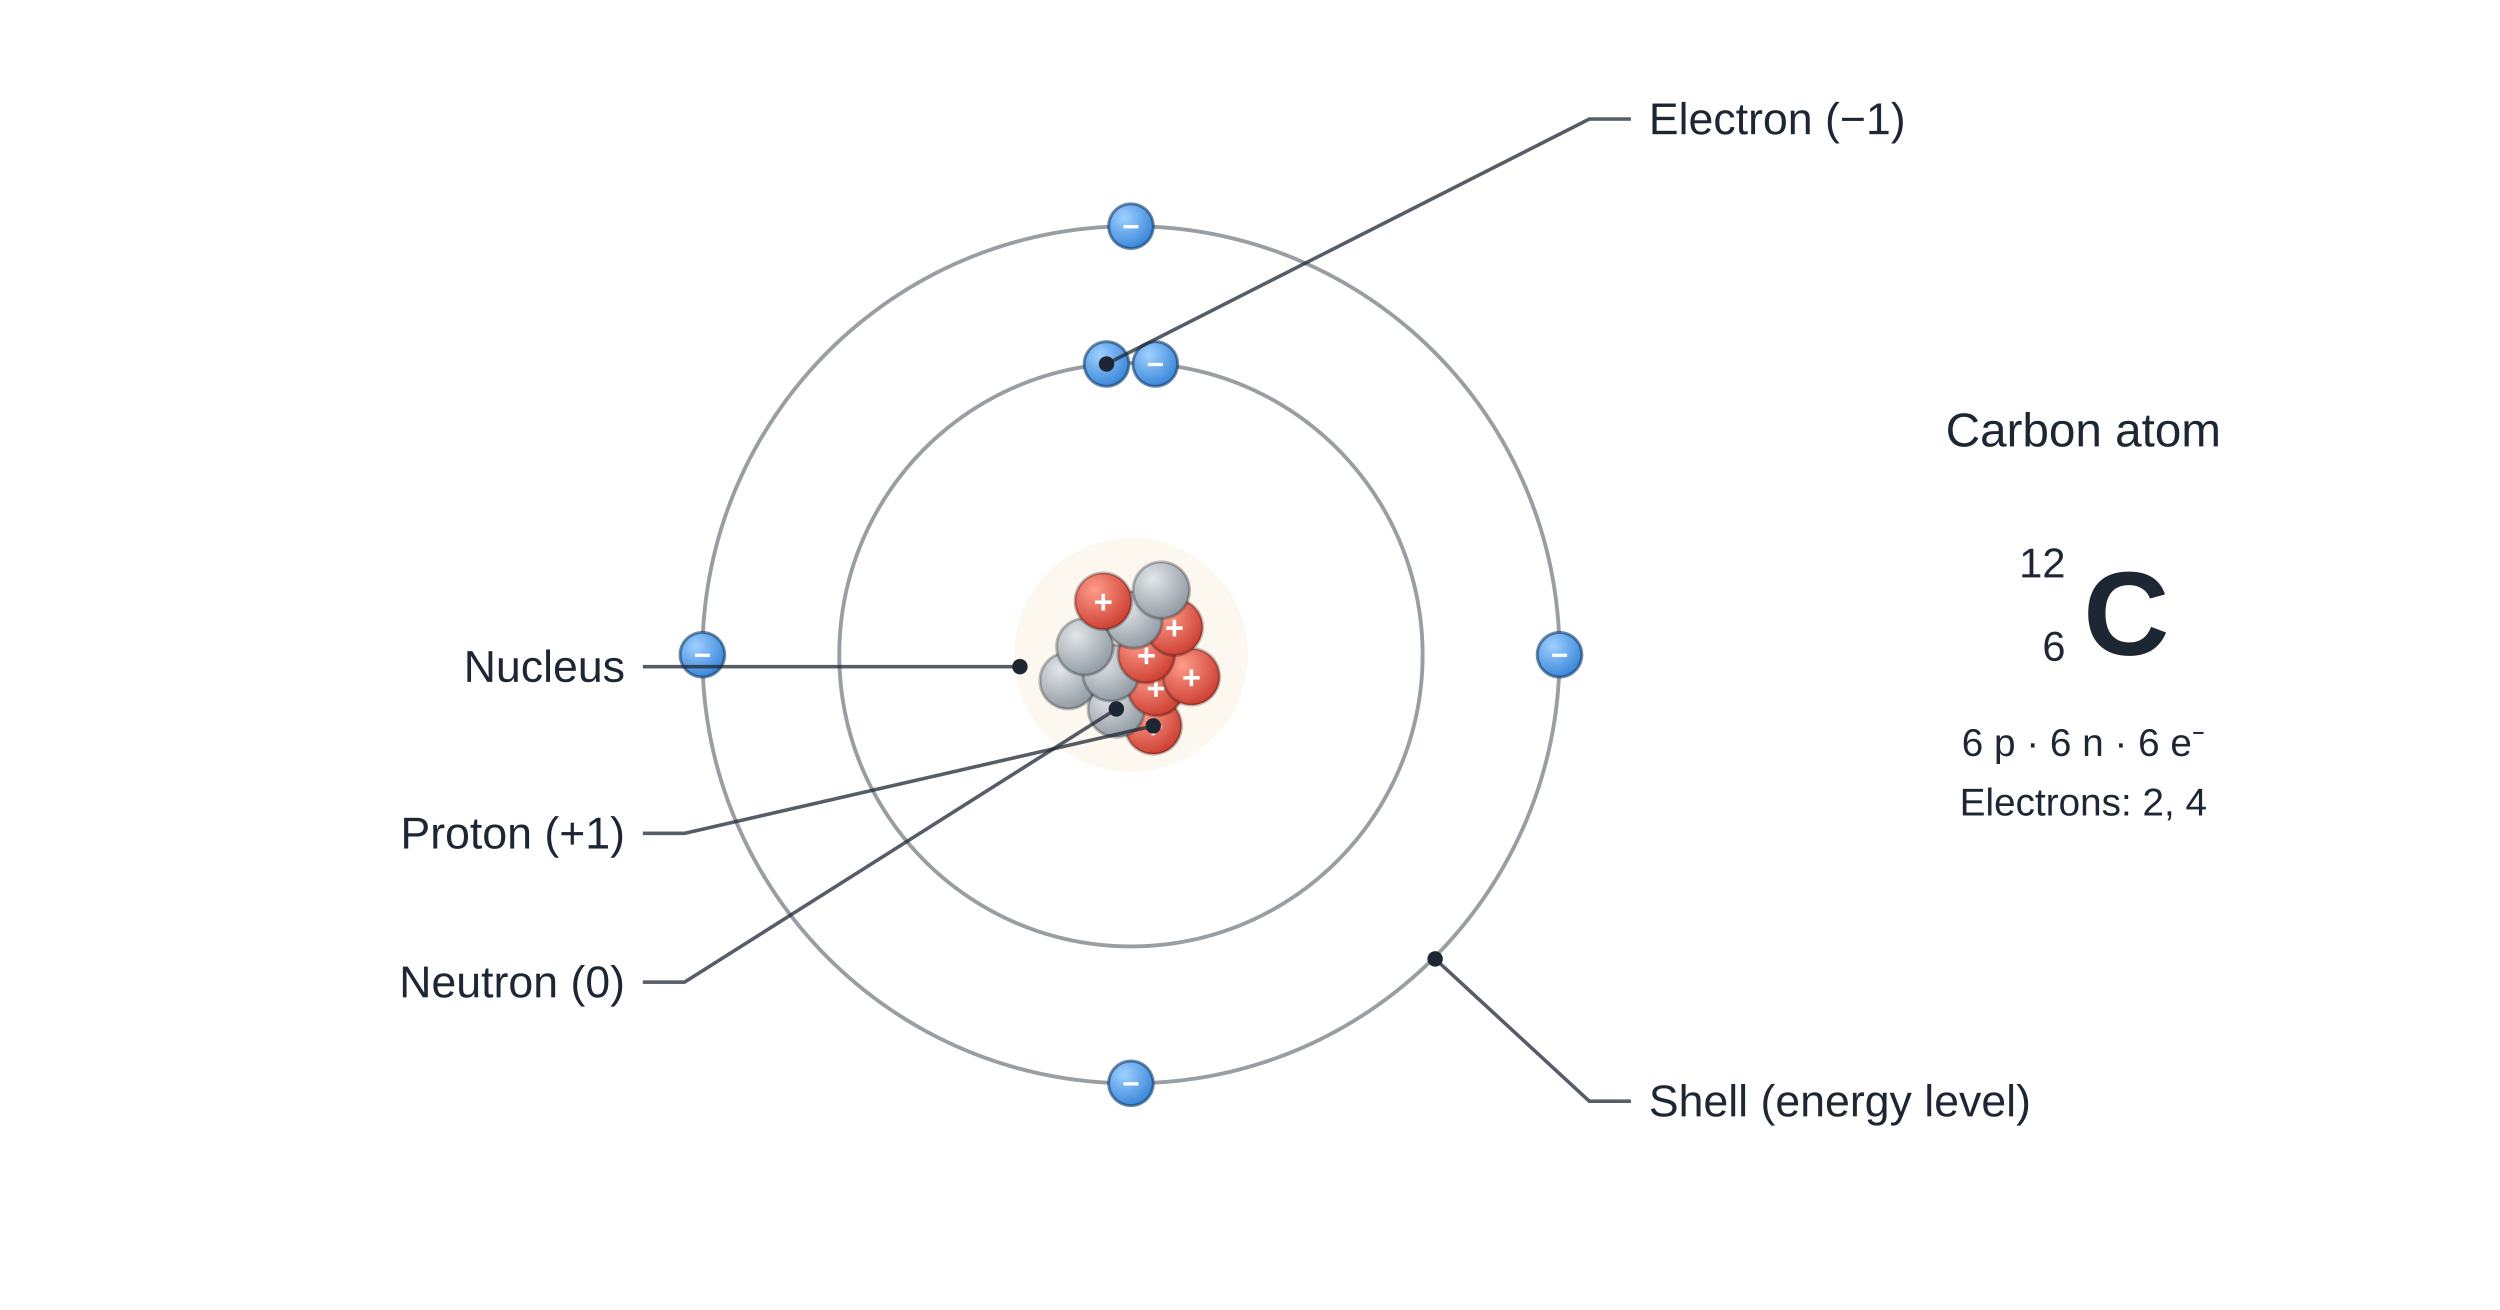
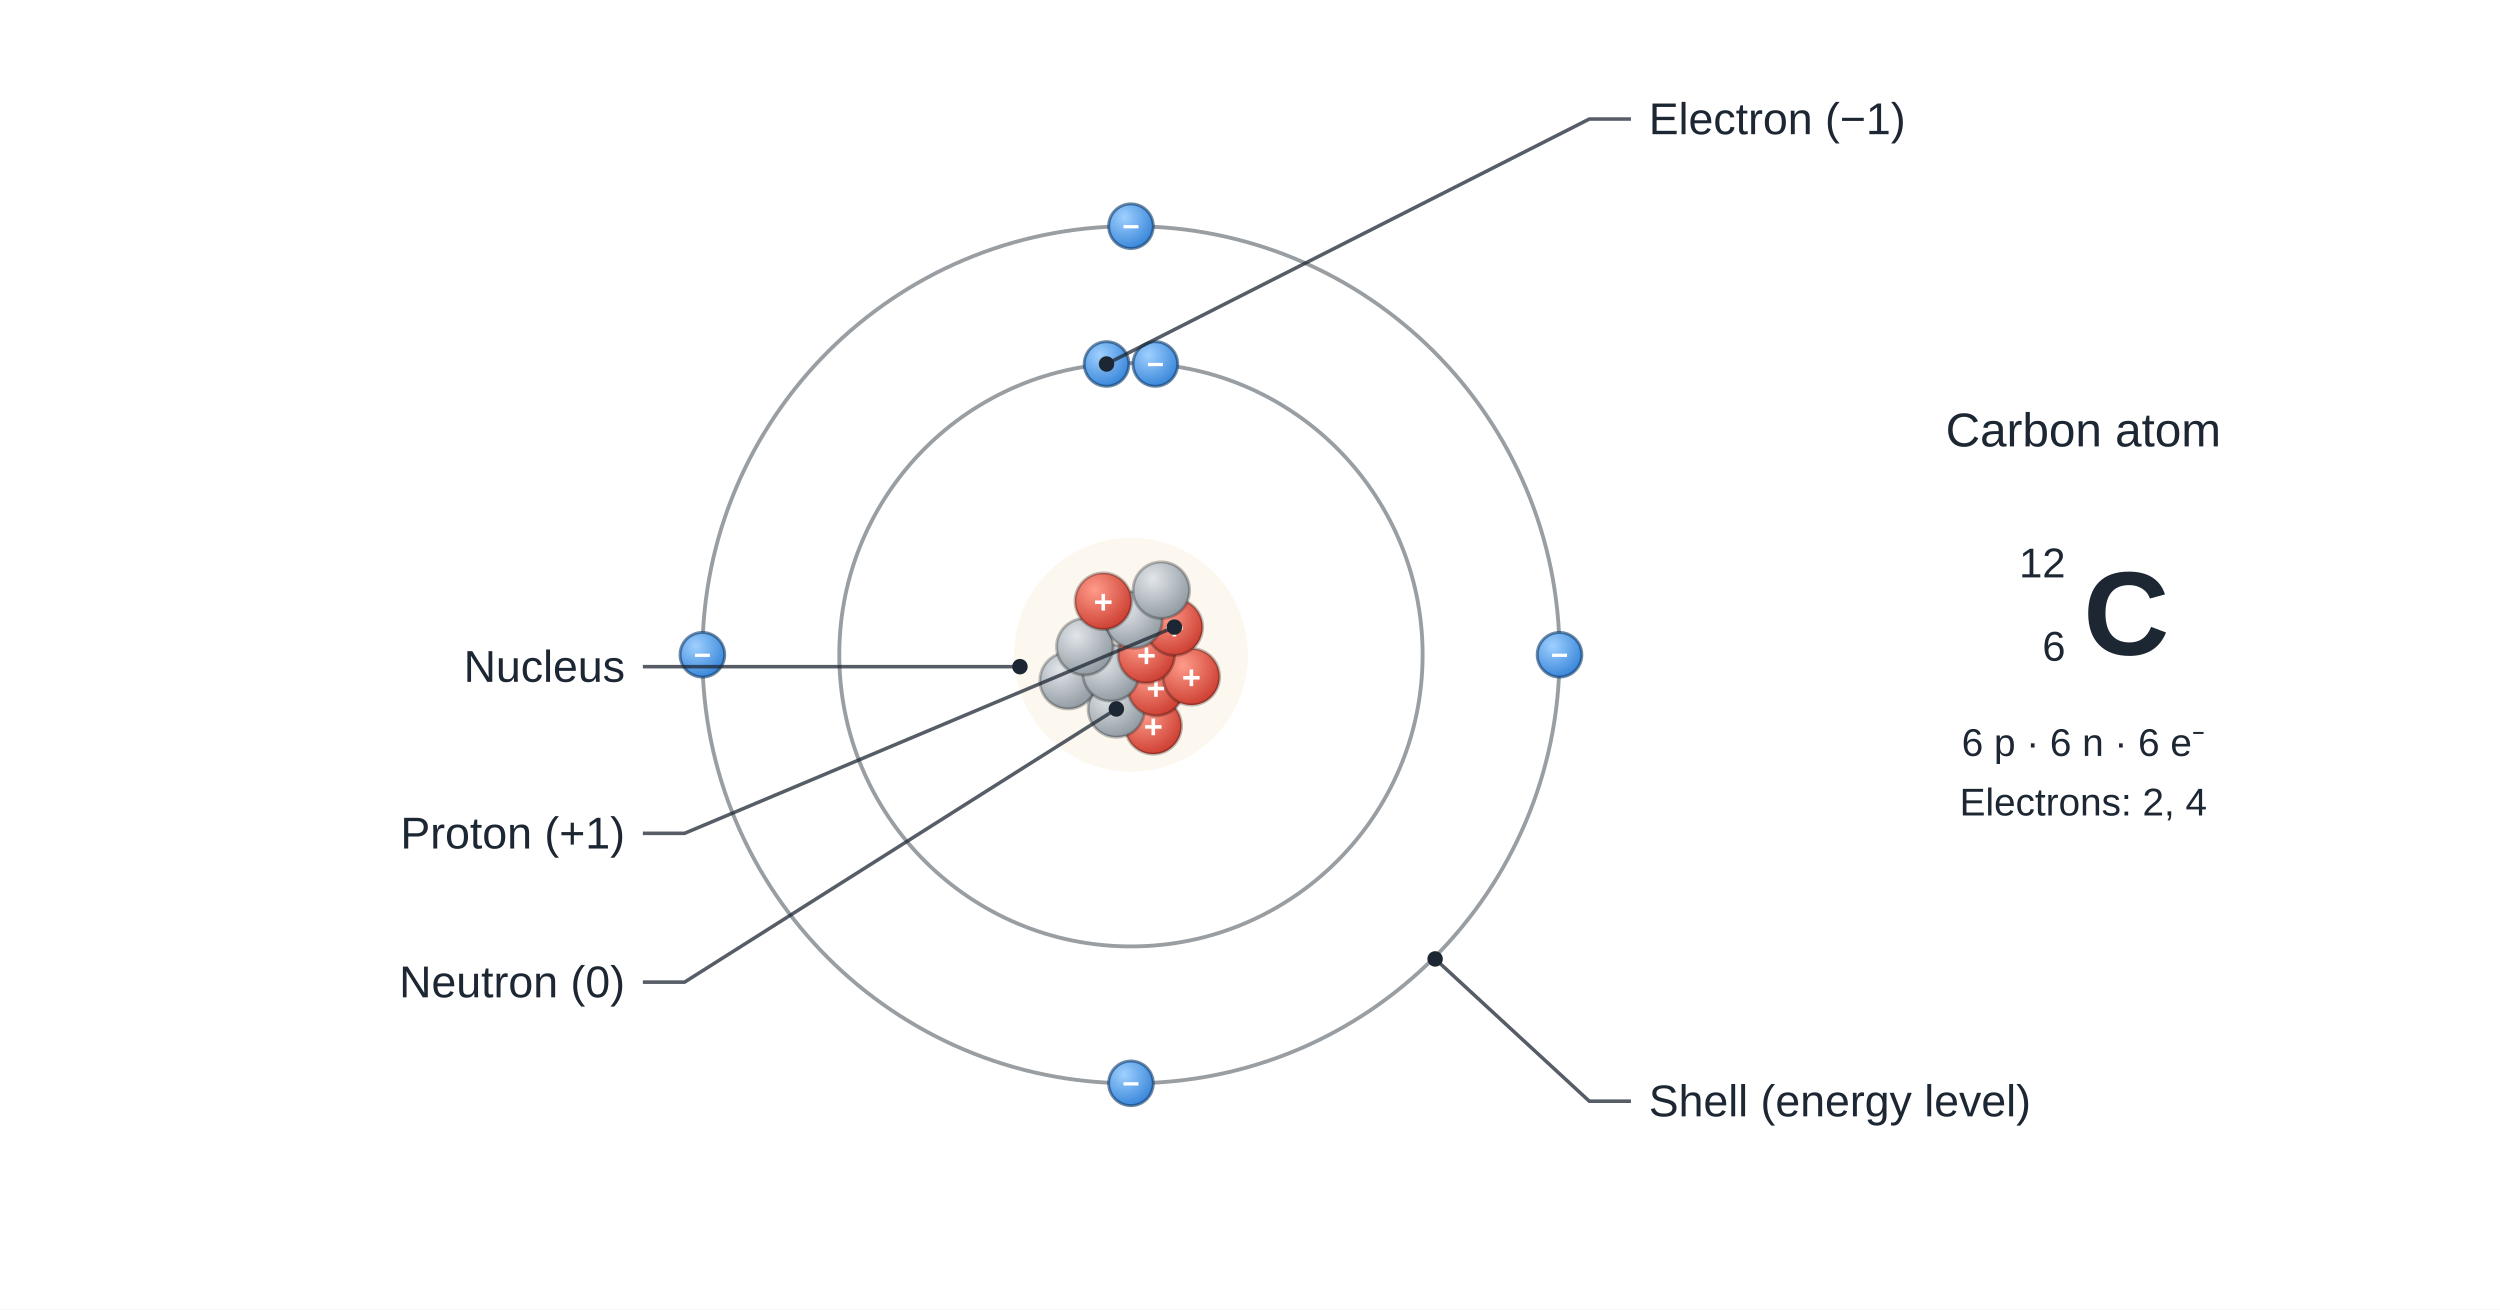
<svg xmlns="http://www.w3.org/2000/svg" viewBox="0 0 840 440" role="img" aria-label="Atom diagram of carbon: 6 protons, 6 neutrons, 6 electrons arranged 2, 4" width="840" height="440" font-family="Arial, Helvetica, sans-serif" color="#1d2733">
  <rect x="0" y="0" width="840" height="440" fill="#ffffff" />
  <defs>
    <radialGradient id="sf3-p" cx=".35" cy=".3" r=".8">
      <stop offset="0" stop-color="#ff9b8a" />
      <stop offset="1" stop-color="#c8372a" />
    </radialGradient>
    <radialGradient id="sf3-n" cx=".35" cy=".3" r=".8">
      <stop offset="0" stop-color="#e2e6ea" />
      <stop offset="1" stop-color="#8a949c" />
    </radialGradient>
    <radialGradient id="sf3-e" cx=".35" cy=".3" r=".8">
      <stop offset="0" stop-color="#9fd0ff" />
      <stop offset="1" stop-color="#2f7fd6" />
    </radialGradient>
  </defs>
  <circle cx="380" cy="220" r="98.0" fill="none" stroke="#1d2733" stroke-width="1.3" opacity=".45" stroke-dasharray="0" />
  <circle cx="380" cy="220" r="144.0" fill="none" stroke="#1d2733" stroke-width="1.3" opacity=".45" stroke-dasharray="0" />
  <circle cx="380" cy="220" r="39.3" fill="#f3d6a8" opacity=".18" />
  <circle cx="387.5" cy="243.9" r="9.5" fill="url(#sf3-p)" stroke="#000" stroke-opacity=".25" />
  <text x="387.5" y="247.9" text-anchor="middle" font-size="11" font-weight="700" class="sf-in" style="fill:#fff">+</text>
  <circle cx="375.1" cy="238.2" r="9.5" fill="url(#sf3-n)" stroke="#000" stroke-opacity=".25" />
  <circle cx="388.4" cy="231.0" r="9.5" fill="url(#sf3-p)" stroke="#000" stroke-opacity=".25" />
  <text x="388.4" y="235.0" text-anchor="middle" font-size="11" font-weight="700" class="sf-in" style="fill:#fff">+</text>
  <circle cx="358.9" cy="228.7" r="9.5" fill="url(#sf3-n)" stroke="#000" stroke-opacity=".25" />
  <circle cx="400.3" cy="227.4" r="9.5" fill="url(#sf3-p)" stroke="#000" stroke-opacity=".25" />
  <text x="400.3" y="231.4" text-anchor="middle" font-size="11" font-weight="700" class="sf-in" style="fill:#fff">+</text>
  <circle cx="373.3" cy="226.1" r="9.5" fill="url(#sf3-n)" stroke="#000" stroke-opacity=".25" />
  <circle cx="385.2" cy="220.0" r="9.5" fill="url(#sf3-p)" stroke="#000" stroke-opacity=".25" />
  <text x="385.2" y="224.0" text-anchor="middle" font-size="11" font-weight="700" class="sf-in" style="fill:#fff">+</text>
  <circle cx="364.5" cy="217.3" r="9.5" fill="url(#sf3-n)" stroke="#000" stroke-opacity=".25" />
  <circle cx="394.6" cy="210.7" r="9.5" fill="url(#sf3-p)" stroke="#000" stroke-opacity=".25" />
  <text x="394.6" y="214.7" text-anchor="middle" font-size="11" font-weight="700" class="sf-in" style="fill:#fff">+</text>
  <circle cx="381.0" cy="208.3" r="9.5" fill="url(#sf3-n)" stroke="#000" stroke-opacity=".25" />
  <circle cx="370.7" cy="202.0" r="9.5" fill="url(#sf3-p)" stroke="#000" stroke-opacity=".25" />
  <text x="370.7" y="206.0" text-anchor="middle" font-size="11" font-weight="700" class="sf-in" style="fill:#fff">+</text>
  <circle cx="390.2" cy="198.3" r="9.5" fill="url(#sf3-n)" stroke="#000" stroke-opacity=".25" />
  <g>
    <circle cx="371.8" cy="122.3" r="7.5" fill="url(#sf3-e)" stroke="#123c6b" stroke-opacity=".6" />
    <text x="371.8" y="125.8" text-anchor="middle" font-size="10" font-weight="700" class="sf-in" style="fill:#fff">−</text>
    <circle cx="388.2" cy="122.3" r="7.5" fill="url(#sf3-e)" stroke="#123c6b" stroke-opacity=".6" />
    <text x="388.2" y="125.8" text-anchor="middle" font-size="10" font-weight="700" class="sf-in" style="fill:#fff">−</text>
  </g>
  <g>
    <circle cx="380.0" cy="76.0" r="7.5" fill="url(#sf3-e)" stroke="#123c6b" stroke-opacity=".6" />
    <text x="380.0" y="79.5" text-anchor="middle" font-size="10" font-weight="700" class="sf-in" style="fill:#fff">−</text>
    <circle cx="524.0" cy="220.0" r="7.5" fill="url(#sf3-e)" stroke="#123c6b" stroke-opacity=".6" />
    <text x="524.0" y="223.5" text-anchor="middle" font-size="10" font-weight="700" class="sf-in" style="fill:#fff">−</text>
    <circle cx="380.0" cy="364.0" r="7.5" fill="url(#sf3-e)" stroke="#123c6b" stroke-opacity=".6" />
    <text x="380.0" y="367.5" text-anchor="middle" font-size="10" font-weight="700" class="sf-in" style="fill:#fff">−</text>
    <circle cx="236.0" cy="220.0" r="7.5" fill="url(#sf3-e)" stroke="#123c6b" stroke-opacity=".6" />
    <text x="236.0" y="223.5" text-anchor="middle" font-size="10" font-weight="700" class="sf-in" style="fill:#fff">−</text>
  </g>
  <path d="M216.0 224.0L230.0 224.0L342.7 224.0" fill="none" stroke="#1d2733" stroke-width="1.2" opacity=".75" />
  <circle cx="342.7" cy="224.0" r="2.6" fill="#1d2733" />
  <g>
    <text x="210.0" y="229.1" text-anchor="end" class="sf-lab" fill="#1d2733" font-size="15">
      <tspan x="210.0" dy="0">Nucleus</tspan>
    </text>
  </g>
-   <path d="M216.0 280.0L230.0 280.0L387.5 243.9" fill="none" stroke="#1d2733" stroke-width="1.2" opacity=".75" />
-   <circle cx="387.5" cy="243.9" r="2.6" fill="#1d2733" />
+   <path d="M216.0 280.0L230.0 280.0L394.6 210.7" fill="none" stroke="#1d2733" stroke-width="1.2" opacity=".75" />
+   <circle cx="394.6" cy="210.7" r="2.6" fill="#1d2733" />
  <g>
    <text x="210.0" y="285.1" text-anchor="end" class="sf-lab" fill="#1d2733" font-size="15">
      <tspan x="210.0" dy="0">Proton (+1)</tspan>
    </text>
  </g>
  <path d="M216.0 330.0L230.0 330.0L375.1 238.2" fill="none" stroke="#1d2733" stroke-width="1.2" opacity=".75" />
  <circle cx="375.1" cy="238.2" r="2.6" fill="#1d2733" />
  <g>
    <text x="210.0" y="335.1" text-anchor="end" class="sf-lab" fill="#1d2733" font-size="15">
      <tspan x="210.0" dy="0">Neutron (0)</tspan>
    </text>
  </g>
  <path d="M548.0 40.0L534.0 40.0L371.8 122.3" fill="none" stroke="#1d2733" stroke-width="1.2" opacity=".75" />
  <circle cx="371.8" cy="122.3" r="2.6" fill="#1d2733" />
  <g>
    <text x="554.0" y="45.1" text-anchor="start" class="sf-lab" fill="#1d2733" font-size="15">
      <tspan x="554.0" dy="0">Electron (−1)</tspan>
    </text>
  </g>
  <path d="M548.0 370.0L534.0 370.0L482.2 322.2" fill="none" stroke="#1d2733" stroke-width="1.2" opacity=".75" />
  <circle cx="482.2" cy="322.2" r="2.6" fill="#1d2733" />
  <g>
    <text x="554.0" y="375.1" text-anchor="start" class="sf-lab" fill="#1d2733" font-size="15">
      <tspan x="554.0" dy="0">Shell (energy level)</tspan>
    </text>
  </g>
  <g transform="translate(700 150)">
    <text x="0" y="0" font-size="16" class="sf-lab" fill="#1d2733" text-anchor="middle">Carbon atom</text>
    <text x="-6" y="44" font-size="14" text-anchor="end" class="sf-lab" fill="#1d2733">12</text>
    <text x="-6" y="72" font-size="14" text-anchor="end" class="sf-lab" fill="#1d2733">6</text>
    <text x="0" y="70" font-size="40" font-weight="700" class="sf-lab" fill="#1d2733">C</text>
    <g>
      <text x="0" y="104" font-size="13" text-anchor="middle" class="sf-lab" fill="#1d2733">6 p · 6 n · 6 e⁻</text>
    </g>
    <g>
      <text x="0" y="124" font-size="13" text-anchor="middle" class="sf-lab" fill="#1d2733">Electrons: 2, 4</text>
    </g>
  </g>
</svg>
